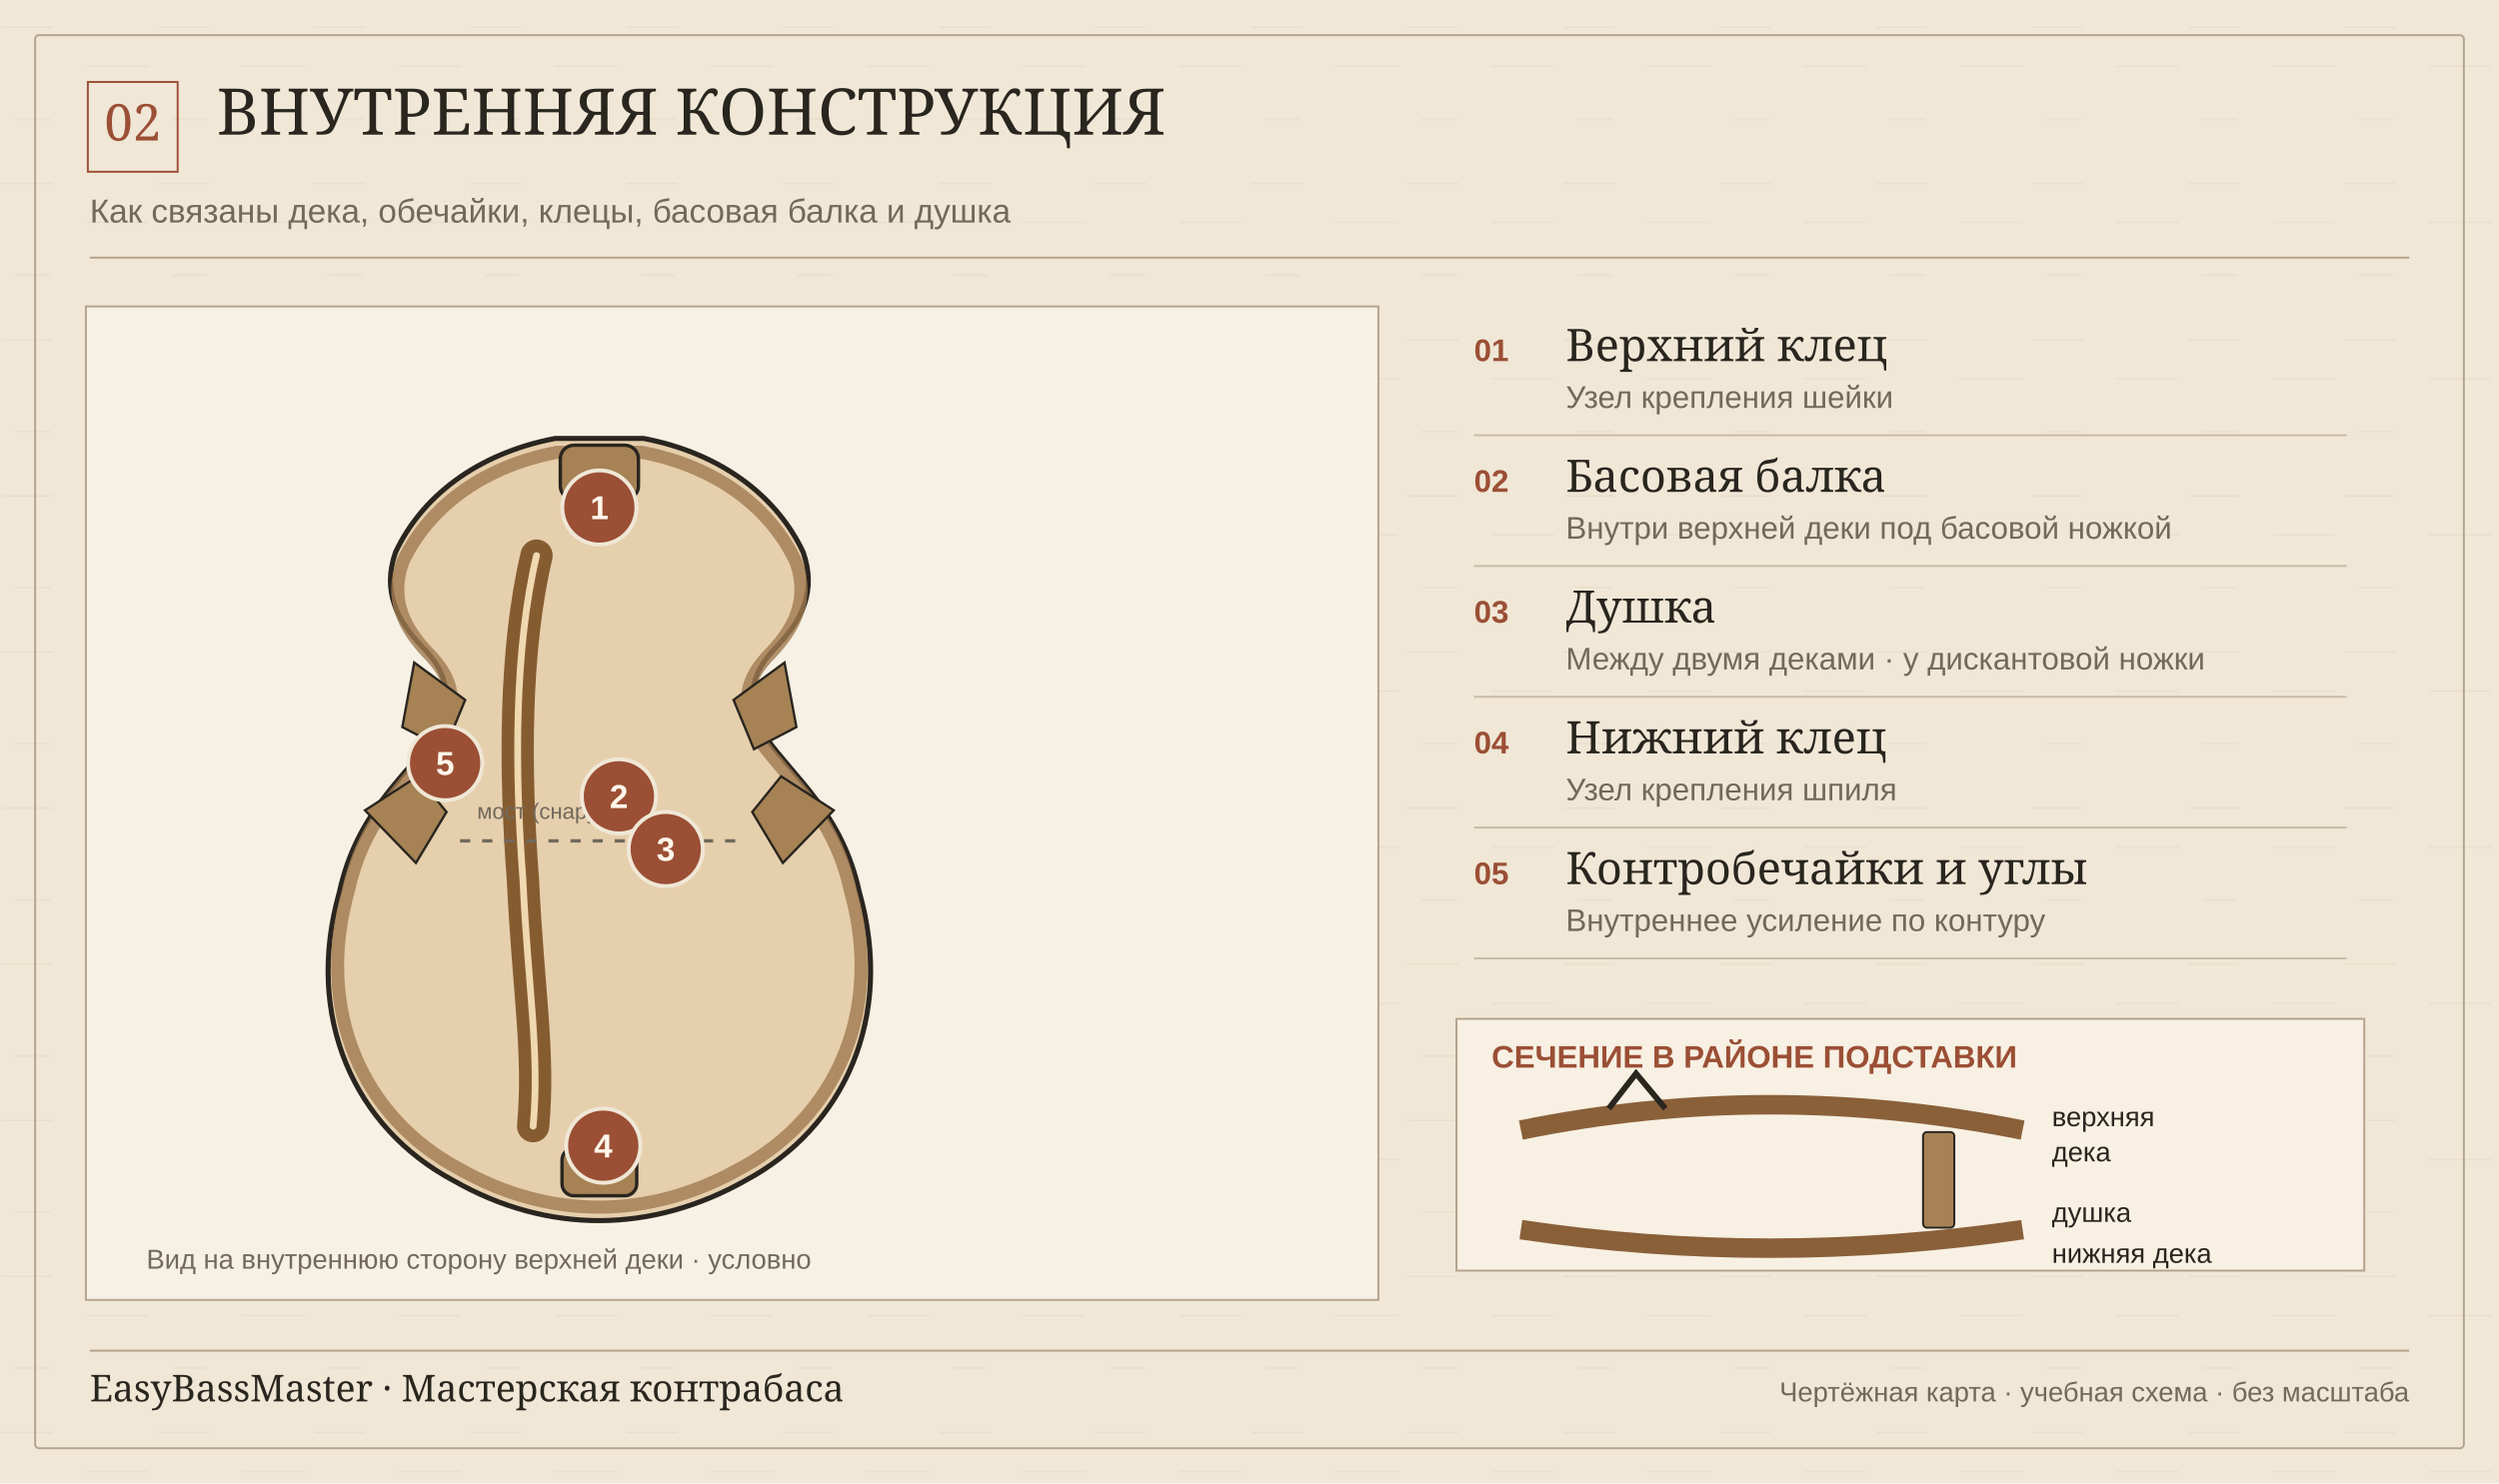
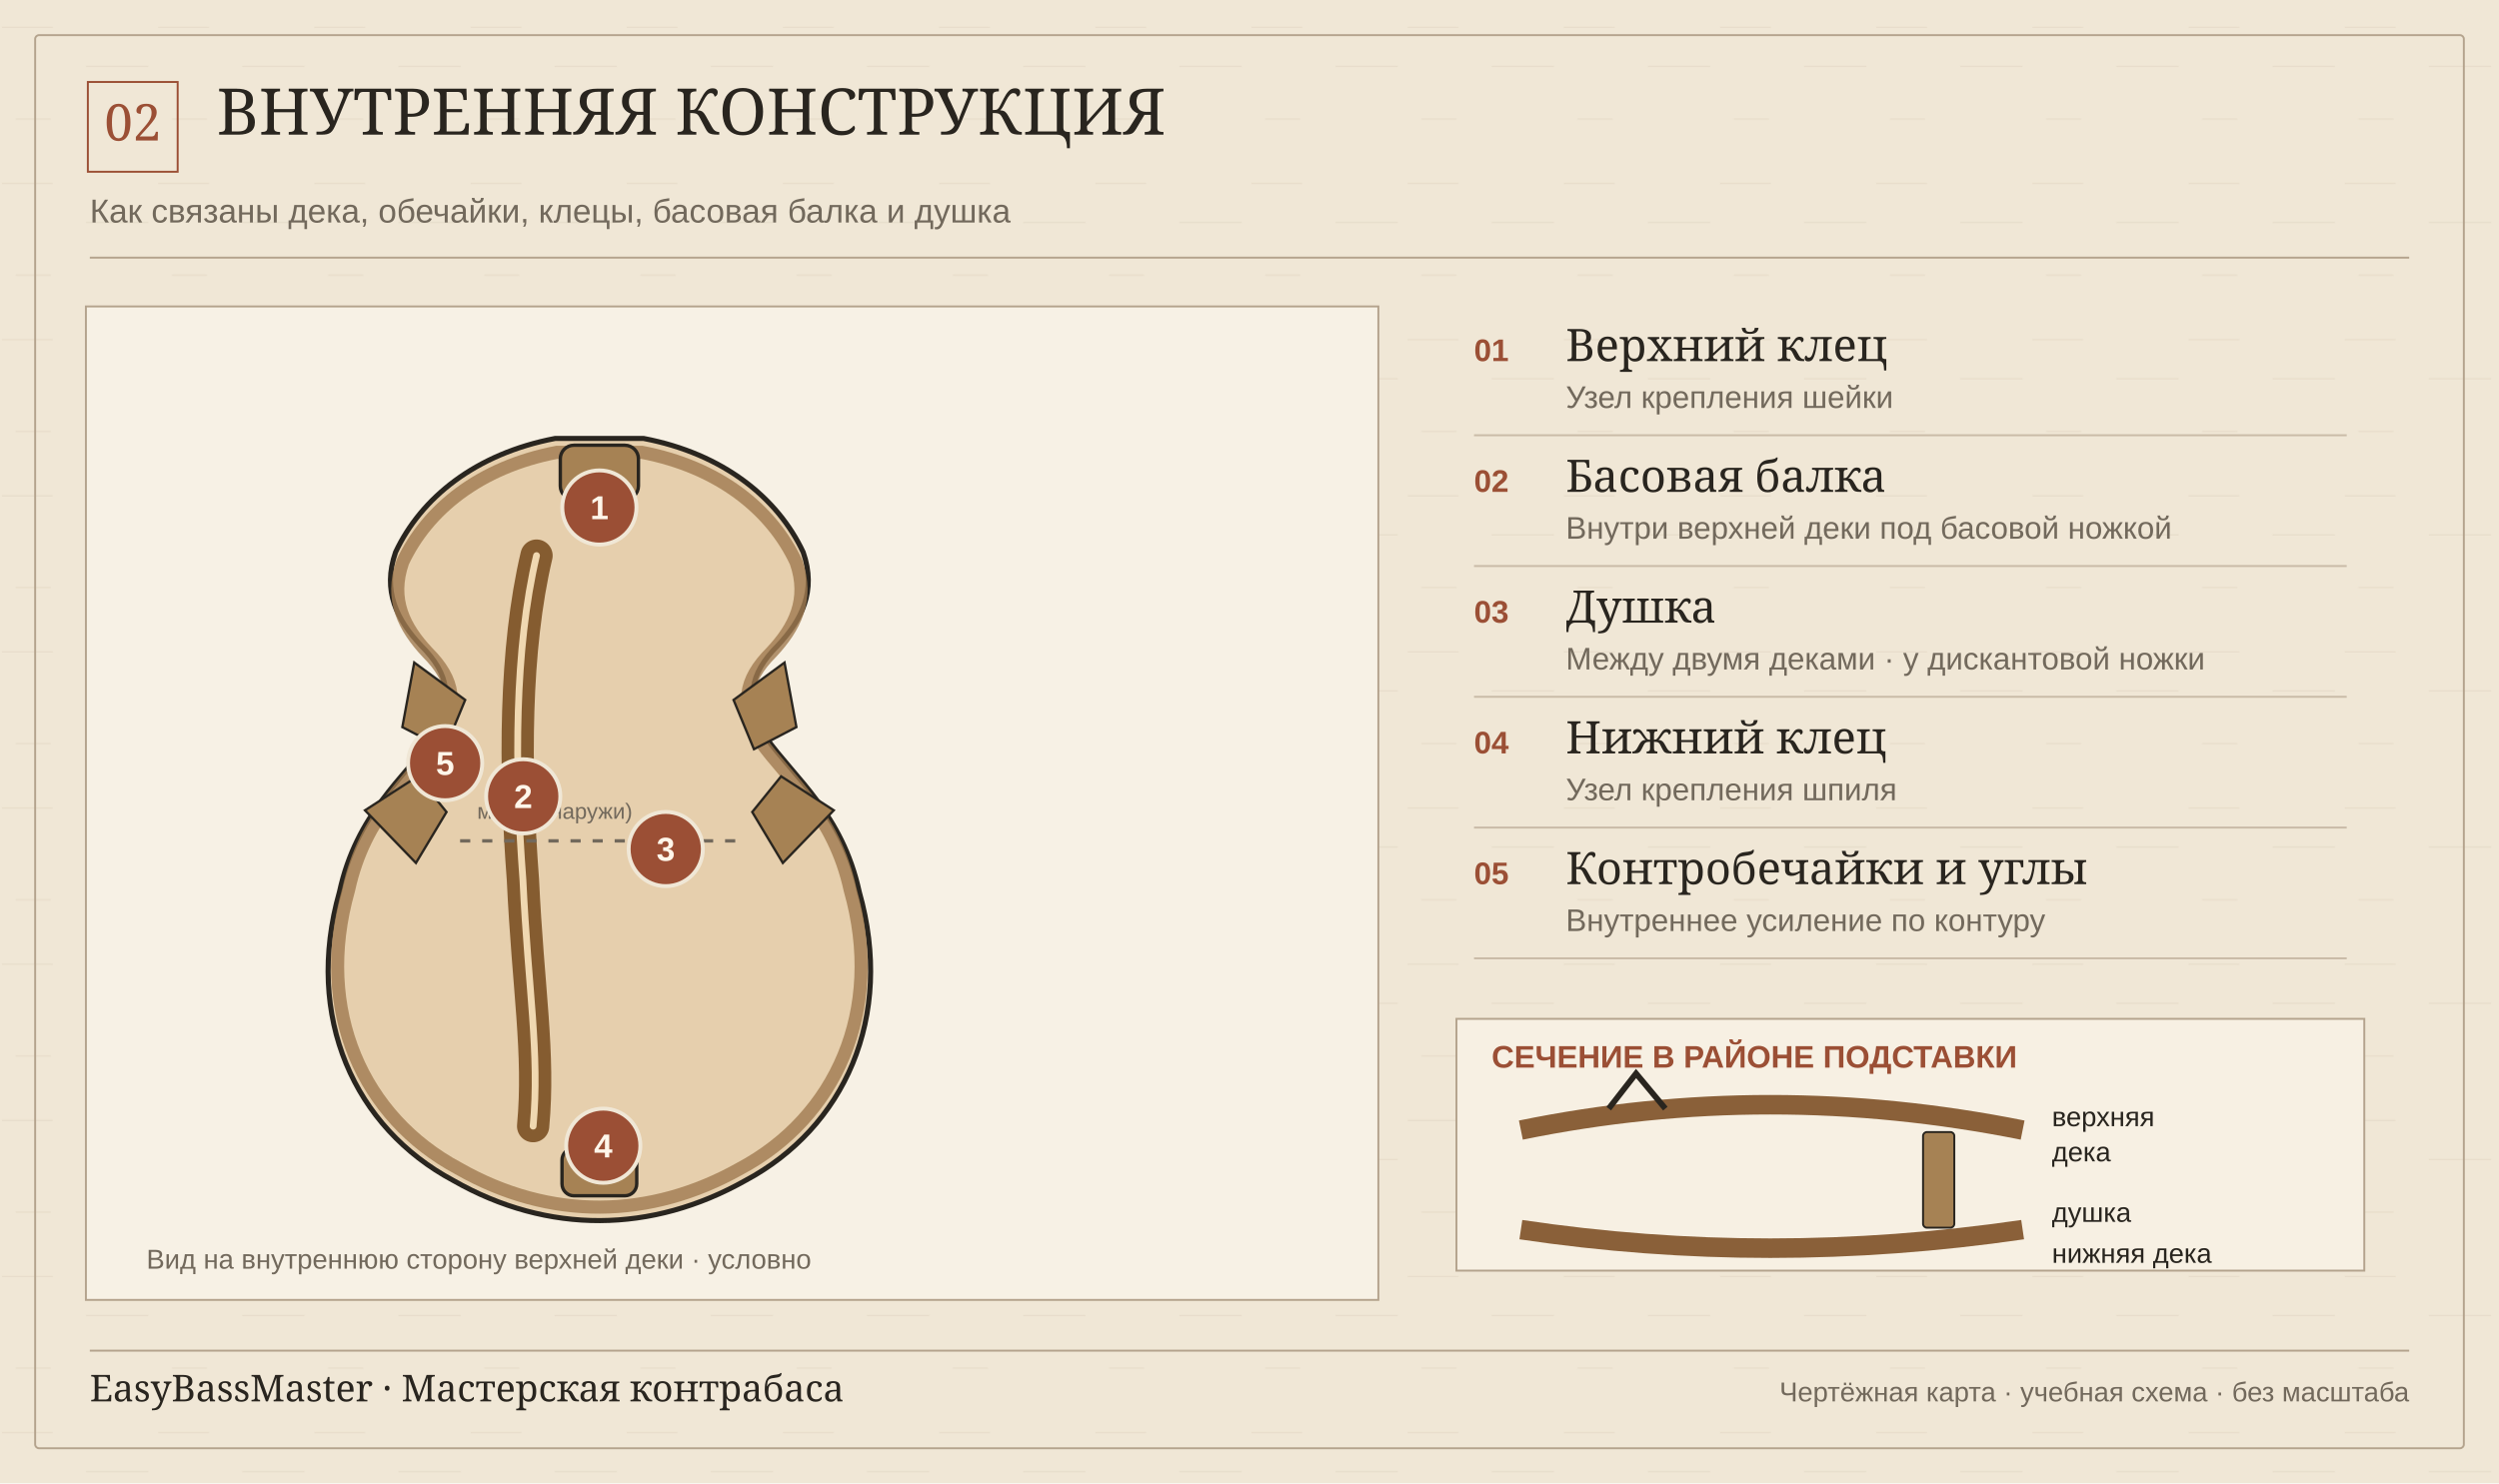
<svg xmlns="http://www.w3.org/2000/svg" width="1280" height="760" viewBox="0 0 1280 760" role="img" aria-labelledby="t d">
  <defs>
    <pattern id="grain" width="52" height="39" patternUnits="userSpaceOnUse">
      <rect width="52" height="39" fill="#d5b68c" />
      <path d="M3 0 Q19 18 8 39 M37 0 Q49 15 39 39 M22 0 Q13 19 28 39" stroke="#b98d64" stroke-width=".7" opacity=".35" fill="none" />
    </pattern>
    <pattern id="papergrain" width="80" height="80" patternUnits="userSpaceOnUse">
      <path d="M1 14h26m17 20h32m-68 27h18" stroke="#c5b39b" stroke-width=".6" opacity=".21" />
    </pattern>
    <pattern id="hatch" width="10" height="10" patternUnits="userSpaceOnUse" patternTransform="rotate(45)">
      <rect width="10" height="10" fill="#e8d1b4" />
      <path d="M0 0v10" stroke="#a68254" stroke-width="2" opacity=".4" />
    </pattern>
    <marker id="arrow" viewBox="0 0 10 10" refX="8" refY="5" markerWidth="6" markerHeight="6" orient="auto">
      <path d="M0 0 L10 5 L0 10" fill="none" stroke="#9b4f35" stroke-width="1.5" />
    </marker>
  </defs>
  <rect width="1280" height="760" fill="#f0e7d6" />
  <rect width="1280" height="760" fill="url(#papergrain)" />
  <rect x="18" y="18" width="1244" height="724" rx="2" fill="none" stroke="#b4a38d" />
  <rect x="45" y="42" width="46" height="46" fill="none" stroke="#9b4f35" />
  <text x="68" y="72" text-anchor="middle" fill="#9b4f35" font-family="Georgia,serif" font-size="26">02</text>
  <text x="111" y="69" fill="#29251f" font-family="Georgia,serif" font-size="33">ВНУТРЕННЯЯ КОНСТРУКЦИЯ</text>
  <text x="46" y="114" fill="#72695c" font-family="Arial,sans-serif" font-size="17">Как связаны дека, обечайки, клецы, басовая балка и душка</text>
  <path d="M46 132H1234" stroke="#b4a38d" />
  <rect x="44" y="157" width="662" height="509" fill="#f7f1e5" stroke="#b4a38d" />
  <g transform="translate(133 182) scale(.87)">
    <path d="M174 49 L226 49 C273 58 305 84 320 116 C328 139 319 156 305 171 C288 188 286 203 298 225 C315 249 343 270 353 316 C374 390 344 455 286 486 C231 517 170 518 114 486 C56 455 26 390 47 316 C57 270 85 249 102 225 C114 203 112 188 95 171 C81 156 72 139 80 116 C95 84 127 58 174 49 Z" fill="#e6cfad" stroke="#29251f" stroke-width="3" />
    <path d="M174 49 L226 49 C273 58 305 84 320 116 C328 139 319 156 305 171 C288 188 286 203 298 225 C315 249 343 270 353 316 C374 390 344 455 286 486 C231 517 170 518 114 486 C56 455 26 390 47 316 C57 270 85 249 102 225 C114 203 112 188 95 171 C81 156 72 139 80 116 C95 84 127 58 174 49 Z" fill="none" stroke="#a07b50" stroke-width="8" transform="translate(200 283) scale(.965) translate(-200 -283)" opacity=".8" />
    <rect x="177" y="53" width="46" height="32" rx="8" fill="#a68254" stroke="#29251f" stroke-width="2" />
    <rect x="178" y="467" width="44" height="28" rx="7" fill="#a68254" stroke="#29251f" stroke-width="2" />
    <g fill="#a68254" stroke="#29251f" stroke-width="1.4">
      <path d="M91 181l30 22l-12 29l-25 -13Z" />
      <path d="M309 181l-30 22l12 29l25 -13Z" />
      <path d="M62 268l31 -20l17 21l-18 30Z" />
      <path d="M338 268l-31 -20l-17 21l18 30Z" />
    </g>
    <path d="M163 118C150 173 150 243 155 309 C158 373 165 411 161 454" fill="none" stroke="#855c30" stroke-width="19" stroke-linecap="round" />
    <path d="M163 118C150 173 150 243 155 309 C158 373 165 411 161 454" fill="none" stroke="#f0d8b1" stroke-width="4" stroke-linecap="round" />
    <circle cx="239" cy="292" r="18" fill="url(#hatch)" stroke="#9b4f35" stroke-width="4" />
    <circle cx="239" cy="292" r="5" fill="#9b4f35" />
    <path d="M118 286L280 286" stroke="#72695c" stroke-width="2" stroke-dasharray="6 7" />
    <text x="128" y="273" font-size="13" fill="#72695c" font-family="Arial,sans-serif">мост (снаружи)</text>
  </g>
  <circle cx="307" cy="260" r="19" fill="#9b4f35" stroke="#f0e7d6" stroke-width="2" />
  <text x="307" y="266" font-size="17" fill="#fff6ea" font-family="Arial,sans-serif" font-weight="700" text-anchor="middle">1</text>
-   <circle cx="317" cy="408" r="19" fill="#9b4f35" stroke="#f0e7d6" stroke-width="2" />
-   <text x="317" y="414" font-size="17" fill="#fff6ea" font-family="Arial,sans-serif" font-weight="700" text-anchor="middle">2</text>
+   <circle cx="268" cy="408" r="19" fill="#9b4f35" stroke="#f0e7d6" stroke-width="2" />
+   <text x="268" y="414" font-size="17" fill="#fff6ea" font-family="Arial,sans-serif" font-weight="700" text-anchor="middle">2</text>
  <circle cx="341" cy="435" r="19" fill="#9b4f35" stroke="#f0e7d6" stroke-width="2" />
  <text x="341" y="441" font-size="17" fill="#fff6ea" font-family="Arial,sans-serif" font-weight="700" text-anchor="middle">3</text>
  <circle cx="309" cy="587" r="19" fill="#9b4f35" stroke="#f0e7d6" stroke-width="2" />
  <text x="309" y="593" font-size="17" fill="#fff6ea" font-family="Arial,sans-serif" font-weight="700" text-anchor="middle">4</text>
  <circle cx="228" cy="391" r="19" fill="#9b4f35" stroke="#f0e7d6" stroke-width="2" />
  <text x="228" y="397" font-size="17" fill="#fff6ea" font-family="Arial,sans-serif" font-weight="700" text-anchor="middle">5</text>
  <text x="75" y="650" font-family="Arial,sans-serif" font-size="14" fill="#72695c">Вид на внутреннюю сторону верхней деки · условно</text>
  <text x="755" y="185" font-family="Arial,sans-serif" font-size="16" font-weight="700" fill="#9b4f35">01</text>
  <text x="802" y="185" font-family="Georgia,serif" font-size="23" fill="#29251f">Верхний клец</text>
  <text x="802" y="209" font-family="Arial,sans-serif" font-size="16" fill="#72695c">Узел крепления шейки</text>
  <path d="M755 223H1202" stroke="#b4a38d" opacity=".65" />
  <text x="755" y="252" font-family="Arial,sans-serif" font-size="16" font-weight="700" fill="#9b4f35">02</text>
  <text x="802" y="252" font-family="Georgia,serif" font-size="23" fill="#29251f">Басовая балка</text>
  <text x="802" y="276" font-family="Arial,sans-serif" font-size="16" fill="#72695c">Внутри верхней деки под басовой ножкой</text>
  <path d="M755 290H1202" stroke="#b4a38d" opacity=".65" />
  <text x="755" y="319" font-family="Arial,sans-serif" font-size="16" font-weight="700" fill="#9b4f35">03</text>
  <text x="802" y="319" font-family="Georgia,serif" font-size="23" fill="#29251f">Душка</text>
  <text x="802" y="343" font-family="Arial,sans-serif" font-size="16" fill="#72695c">Между двумя деками · у дискантовой ножки</text>
  <path d="M755 357H1202" stroke="#b4a38d" opacity=".65" />
  <text x="755" y="386" font-family="Arial,sans-serif" font-size="16" font-weight="700" fill="#9b4f35">04</text>
  <text x="802" y="386" font-family="Georgia,serif" font-size="23" fill="#29251f">Нижний клец</text>
  <text x="802" y="410" font-family="Arial,sans-serif" font-size="16" fill="#72695c">Узел крепления шпиля</text>
  <path d="M755 424H1202" stroke="#b4a38d" opacity=".65" />
  <text x="755" y="453" font-family="Arial,sans-serif" font-size="16" font-weight="700" fill="#9b4f35">05</text>
  <text x="802" y="453" font-family="Georgia,serif" font-size="23" fill="#29251f">Контробечайки и углы</text>
  <text x="802" y="477" font-family="Arial,sans-serif" font-size="16" fill="#72695c">Внутреннее усиление по контуру</text>
  <path d="M755 491H1202" stroke="#b4a38d" opacity=".65" />
  <rect x="746" y="522" width="465" height="129" fill="#f7f0e3" stroke="#b4a38d" />
  <text x="764" y="547" font-size="16" font-family="Arial,sans-serif" fill="#9b4f35" font-weight="700">СЕЧЕНИЕ В РАЙОНЕ ПОДСТАВКИ</text>
  <path d="M779 579Q906 553 1036 579" fill="none" stroke="#8a6039" stroke-width="10" />
  <path d="M779 630Q906 649 1036 630" fill="none" stroke="#8a6039" stroke-width="10" />
  <rect x="985" y="580" width="16" height="49" rx="2" fill="#a68254" stroke="#29251f" />
  <path d="M824 568l14 -18l15 18" fill="none" stroke="#29251f" stroke-width="3" />
  <text x="1051" y="577" font-size="14" fill="#29251f" font-family="Arial,sans-serif">верхняя</text>
  <text x="1051" y="595" font-size="14" fill="#29251f" font-family="Arial,sans-serif">дека</text>
  <text x="1051" y="626" font-size="14" fill="#29251f" font-family="Arial,sans-serif">душка</text>
  <text x="1051" y="647" font-size="14" fill="#29251f" font-family="Arial,sans-serif">нижняя дека</text>
  <path d="M46 692H1234" stroke="#b4a38d" />
  <text x="46" y="718" fill="#29251f" font-family="Georgia,serif" font-size="19">EasyBassMaster · Мастерская контрабаса</text>
  <text x="1234" y="718" text-anchor="end" fill="#72695c" font-family="Arial,sans-serif" font-size="14">Чертёжная карта · учебная схема · без масштаба</text>
</svg>
